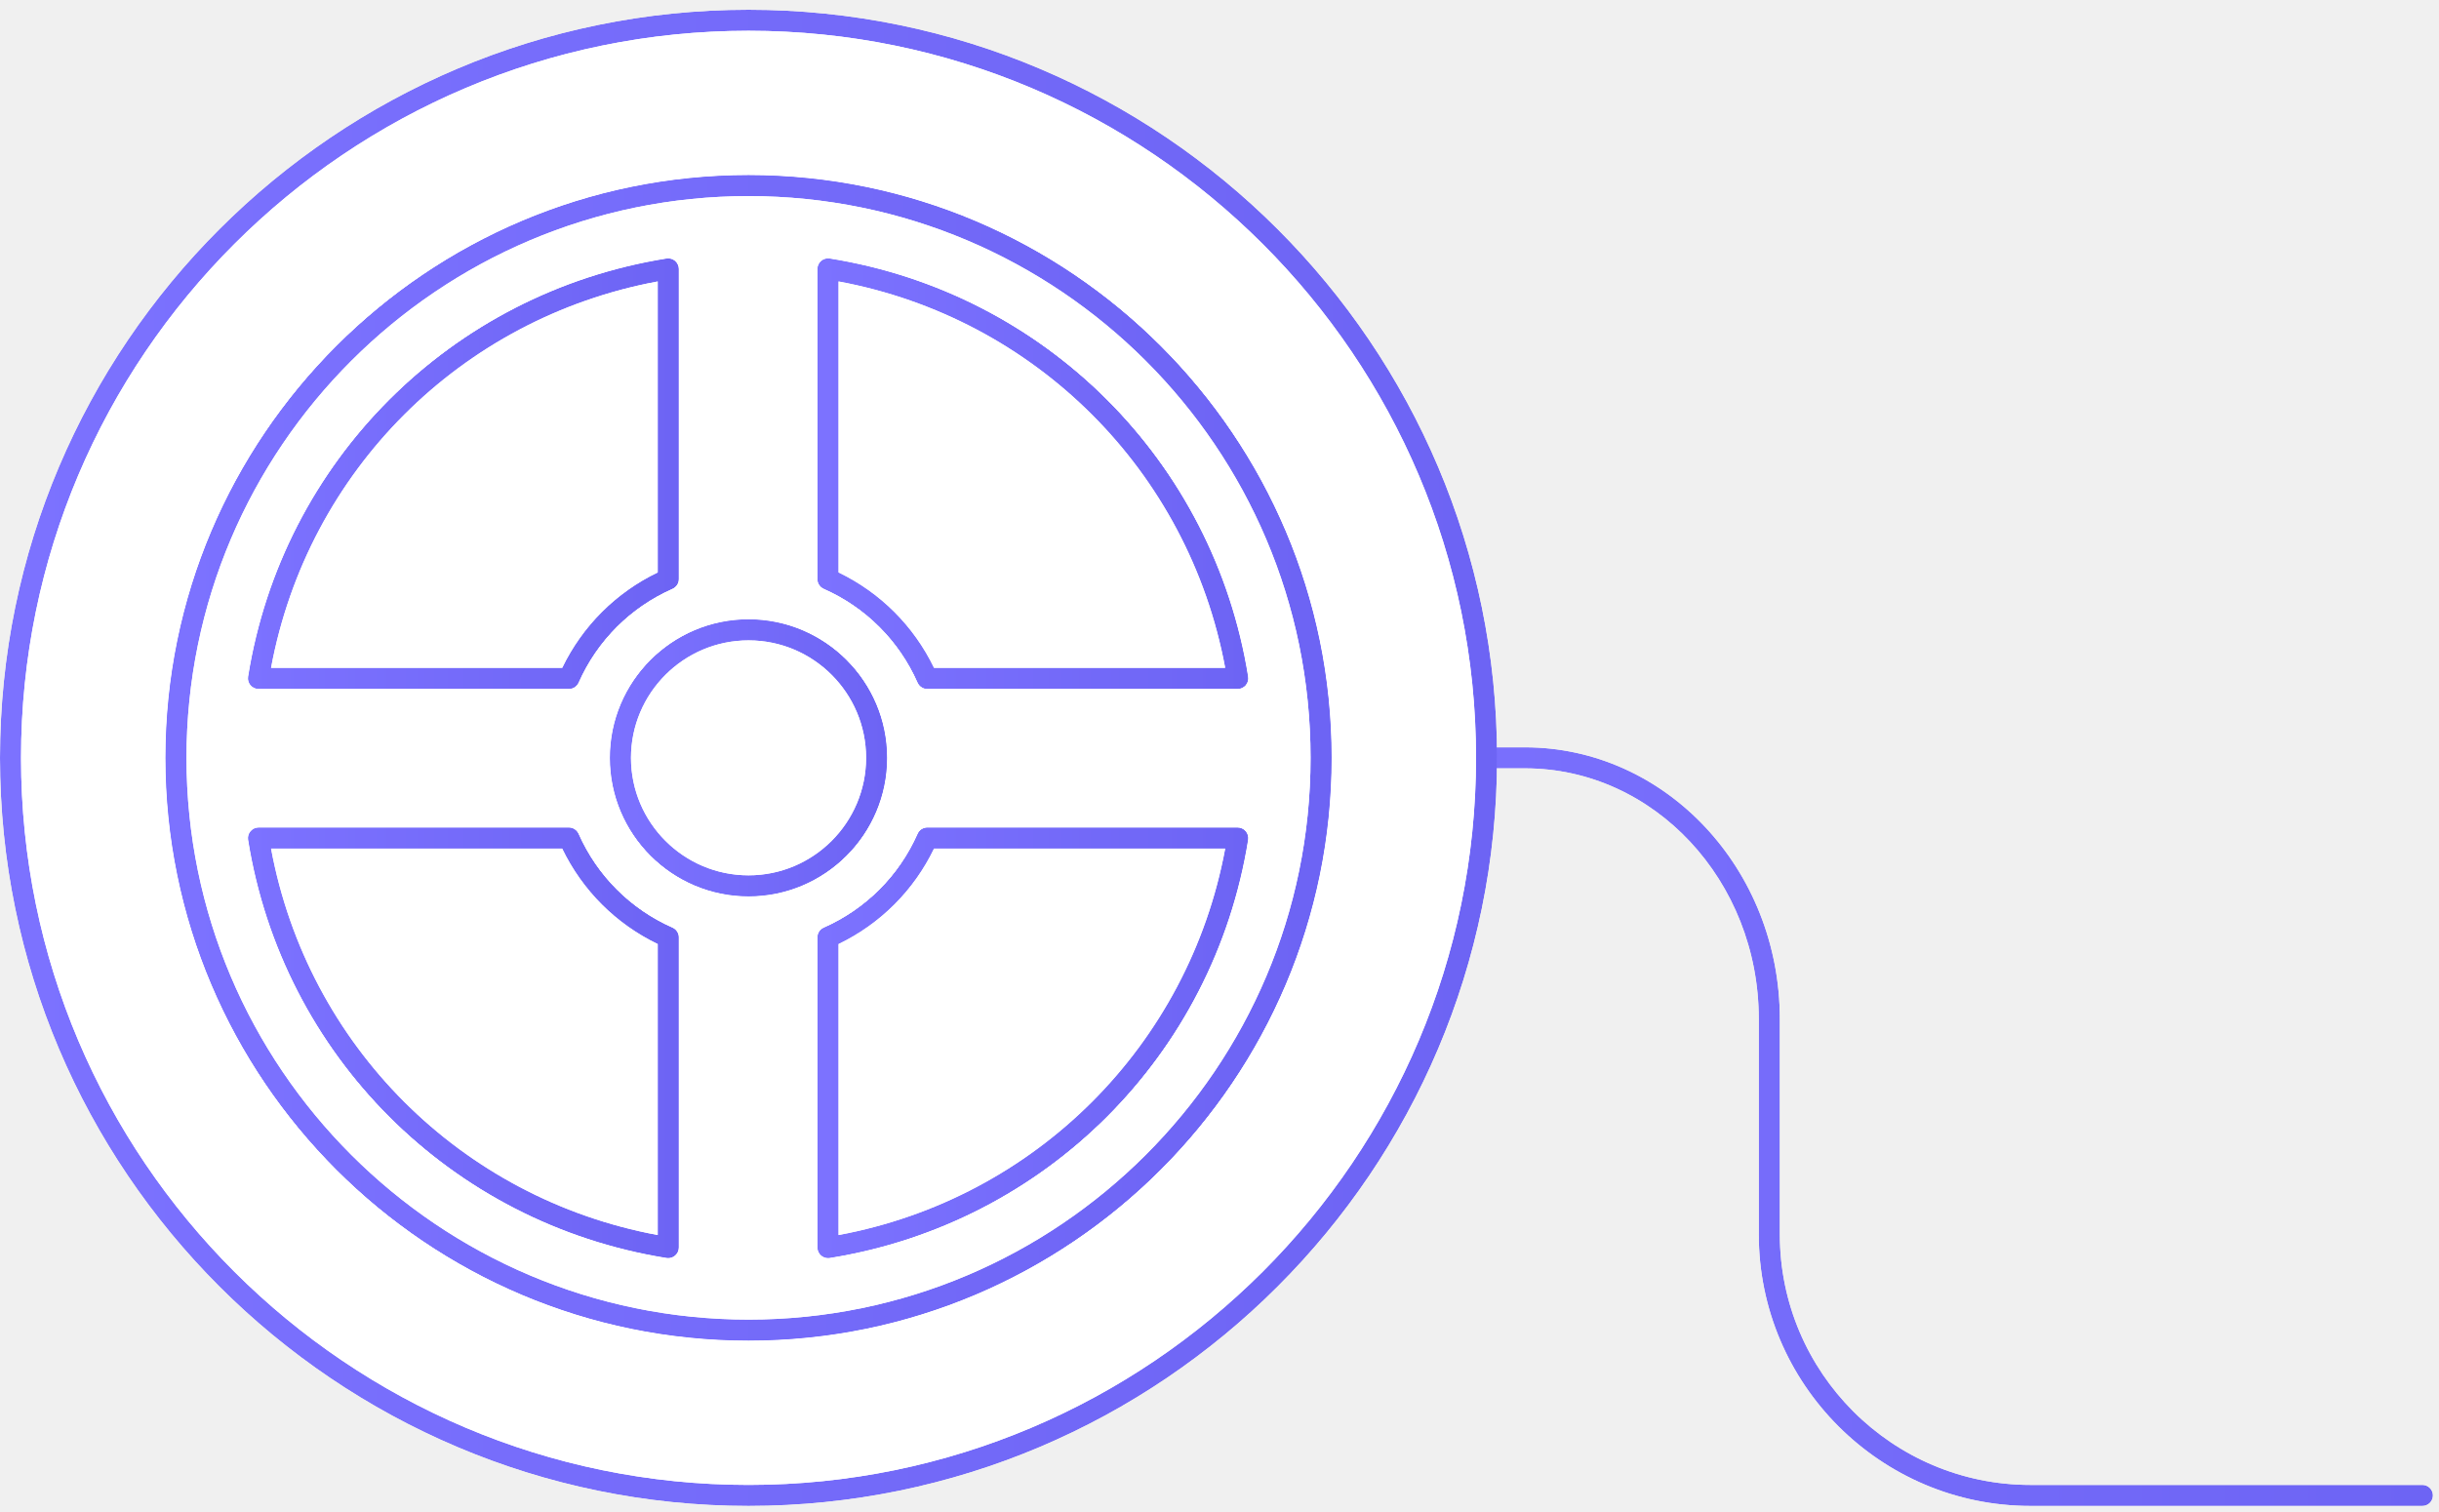
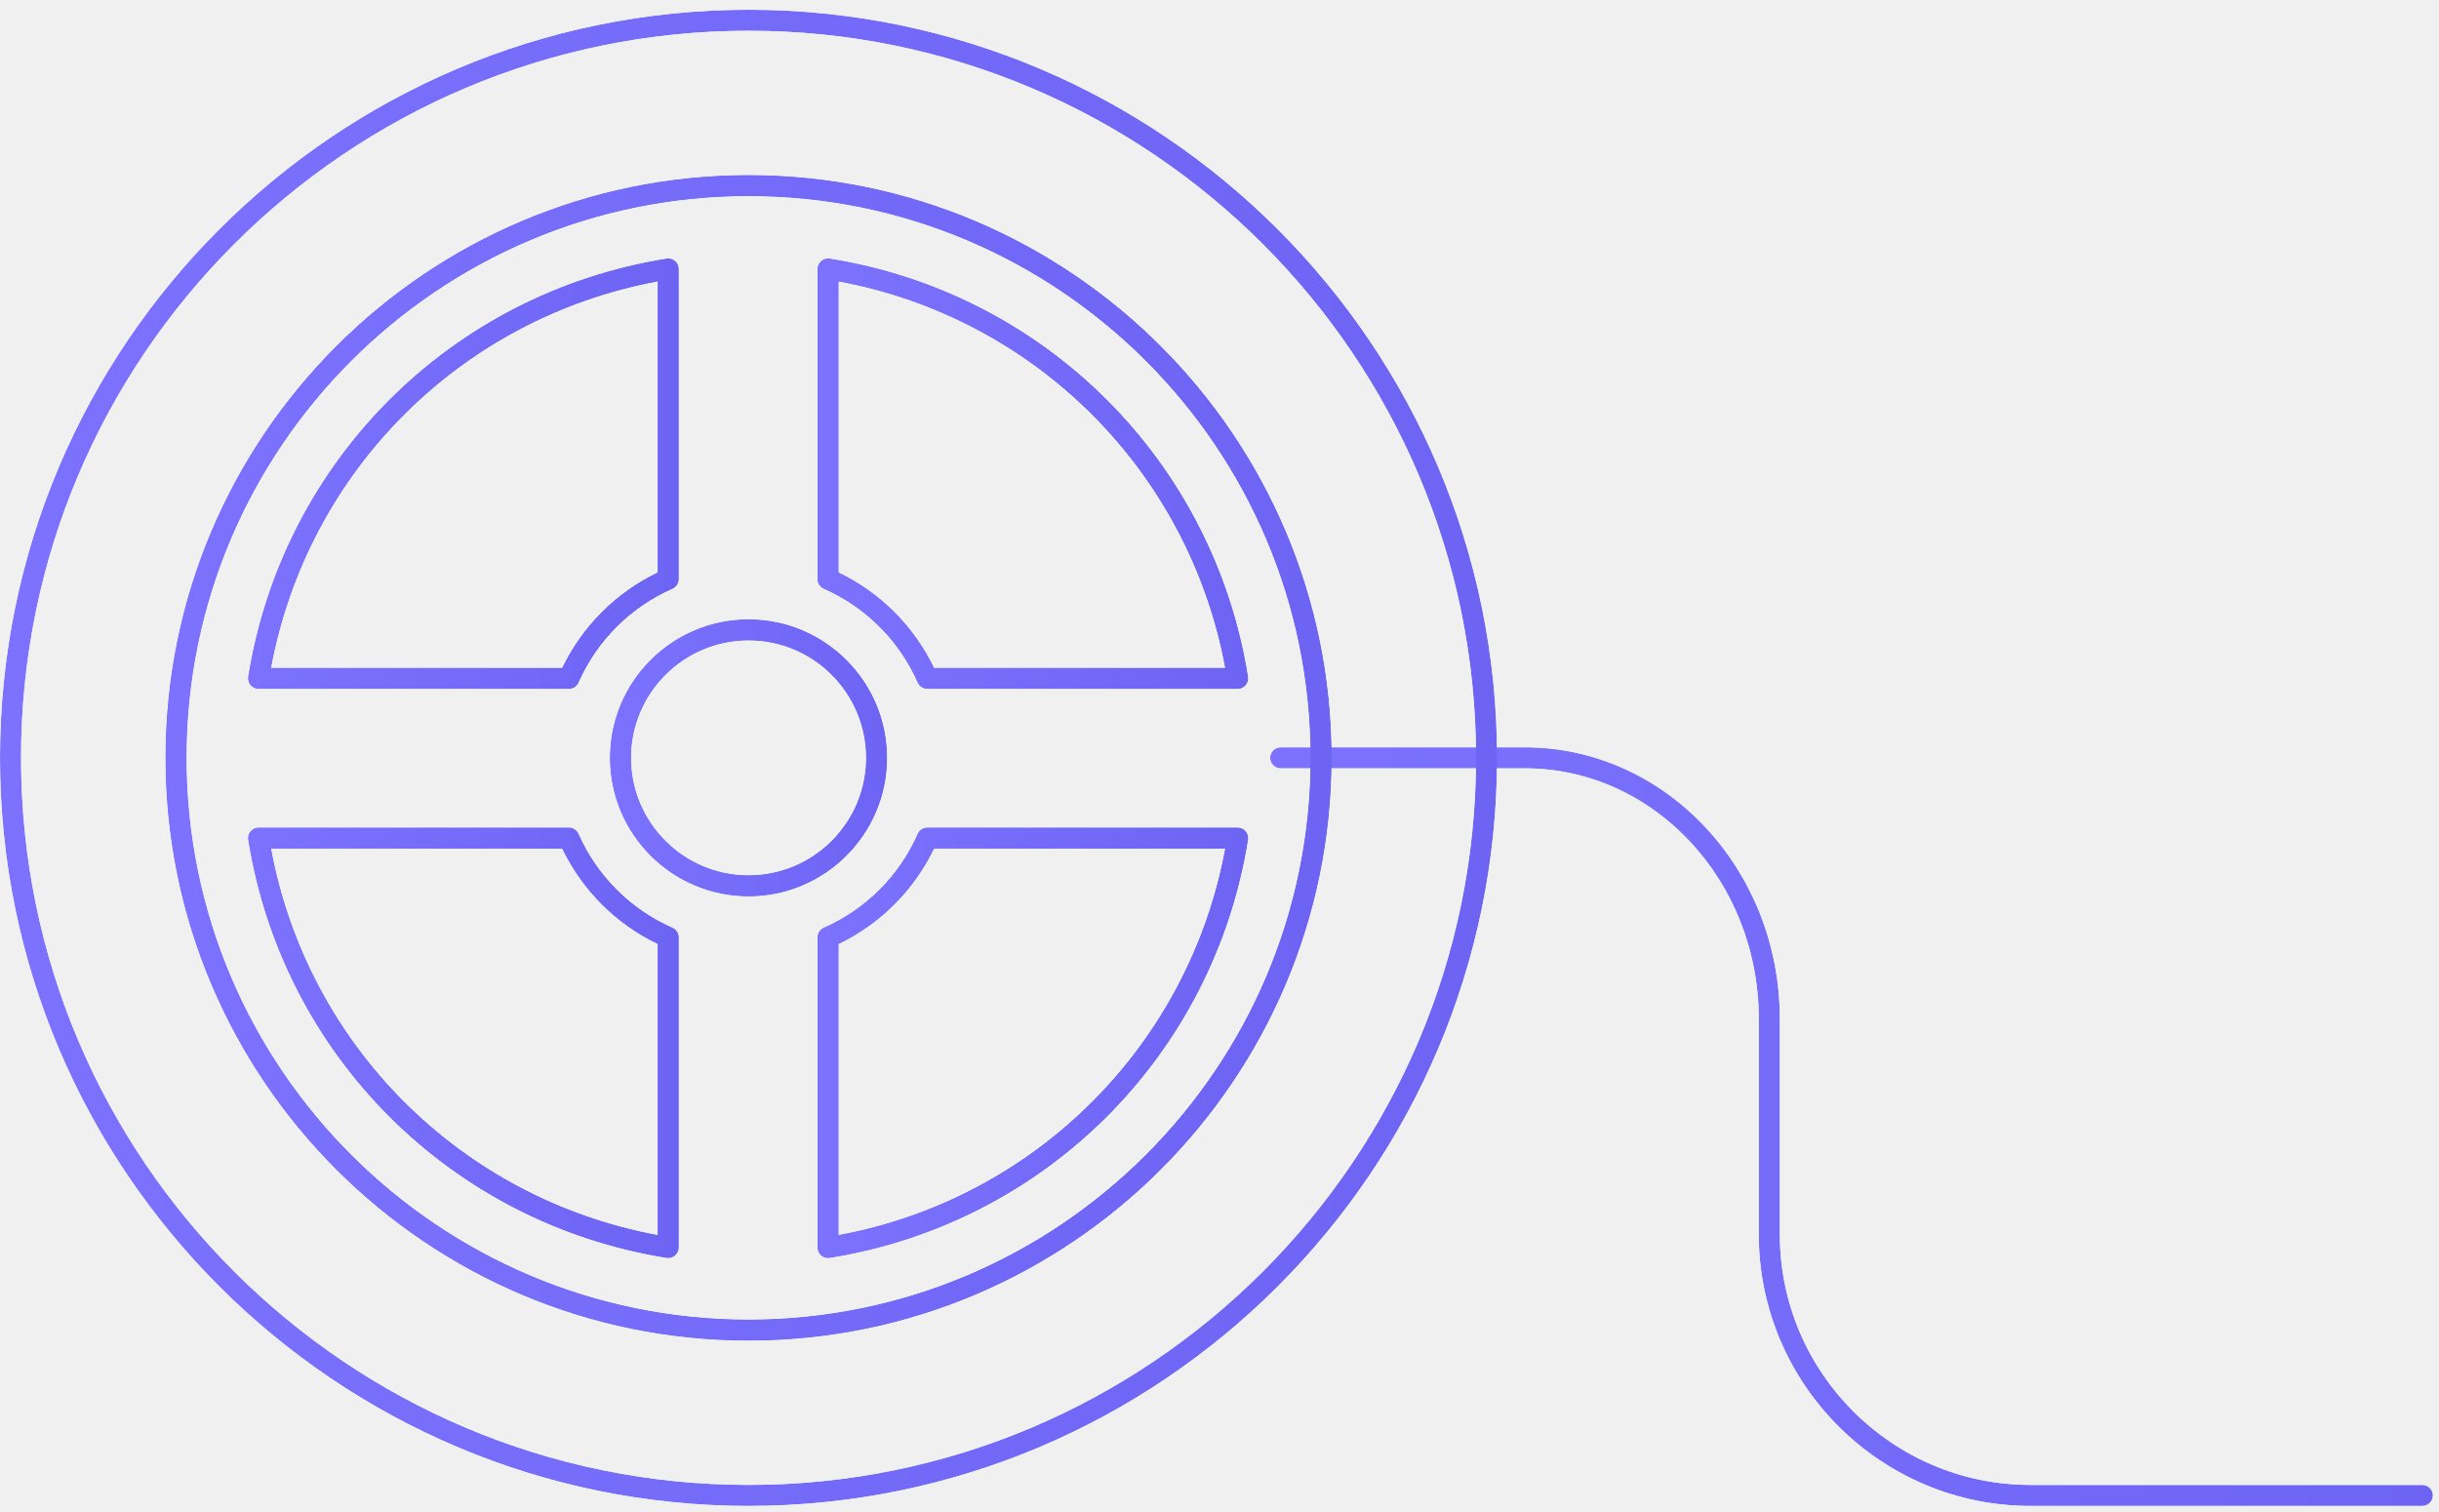
<svg xmlns="http://www.w3.org/2000/svg" xmlns:xlink="http://www.w3.org/1999/xlink" width="142px" height="88px" viewBox="0 0 142 88" version="1.1">
  <defs>
    <path d="M0.72,0.112 C0.381,0.112 0.107,0.385 0.107,0.724 L0.107,0.724 C0.107,1.063 0.381,1.336 0.72,1.336 L0.72,1.336 L14.945,1.336 C22.451,1.336 28.557,7.88 28.557,15.925 L28.557,15.925 L28.557,28.471 C28.557,37.19 35.655,44.284 44.378,44.284 L44.378,44.284 L67.192,44.284 C67.531,44.284 67.805,44.01 67.805,43.672 L67.805,43.672 C67.805,43.333 67.531,43.06 67.192,43.06 L67.192,43.06 L44.378,43.06 C36.33,43.06 29.783,36.515 29.783,28.471 L29.783,28.471 L29.783,15.925 C29.783,7.205 23.126,0.112 14.945,0.112 L14.945,0.112 L0.72,0.112 Z" id="path-1" />
    <linearGradient x1="-0.001%" y1="50%" x2="100%" y2="50%" id="linearGradient-3">
      <stop stop-color="#7C72FF" offset="0%" />
      <stop stop-color="#6D64F4" offset="100%" />
    </linearGradient>
    <path d="M43.581,0.313 C19.55,0.313 0,19.854 0,43.872 L0,43.872 C0,67.891 19.55,87.432 43.581,87.432 L43.581,87.432 C67.61,87.432 87.16,67.891 87.16,43.872 L87.16,43.872 C87.16,19.854 67.61,0.313 43.581,0.313 Z M1.225,43.872 C1.225,20.528 20.226,1.537 43.581,1.537 L43.581,1.537 C66.935,1.537 85.935,20.528 85.935,43.872 L85.935,43.872 C85.935,67.217 66.935,86.208 43.581,86.208 L43.581,86.208 C20.226,86.208 1.225,67.217 1.225,43.872 L1.225,43.872 Z M9.633,43.872 C9.633,62.583 24.862,77.806 43.581,77.806 L43.581,77.806 C62.298,77.806 77.526,62.583 77.526,43.872 L77.526,43.872 C77.526,25.162 62.298,9.94 43.581,9.94 L43.581,9.94 C24.862,9.94 9.633,25.162 9.633,43.872 L9.633,43.872 Z M10.858,43.872 C10.858,25.837 25.537,11.164 43.581,11.164 L43.581,11.164 C61.623,11.164 76.301,25.837 76.301,43.872 L76.301,43.872 C76.301,61.909 61.623,76.582 43.581,76.582 L43.581,76.582 C25.537,76.582 10.858,61.909 10.858,43.872 L10.858,43.872 Z" id="path-4" />
    <linearGradient x1="0%" y1="50%" x2="100%" y2="50%" id="linearGradient-6">
      <stop stop-color="#7C72FF" offset="0%" />
      <stop stop-color="#6D64F4" offset="100%" />
    </linearGradient>
    <path d="M0.545,34.221 C0.545,52.931 15.774,68.154 34.493,68.154 L34.493,68.154 C53.21,68.154 68.438,52.931 68.438,34.221 L68.438,34.221 C68.438,15.511 53.21,0.288 34.493,0.288 L34.493,0.288 C15.774,0.288 0.545,15.511 0.545,34.221 L0.545,34.221 Z M1.77,34.221 C1.77,16.185 16.449,1.512 34.493,1.512 L34.493,1.512 C52.535,1.512 67.213,16.185 67.213,34.221 L67.213,34.221 C67.213,52.257 52.535,66.93 34.493,66.93 L34.493,66.93 C16.449,66.93 1.77,52.257 1.77,34.221 L1.77,34.221 Z M38.725,5.29 C38.588,5.407 38.509,5.577 38.509,5.756 L38.509,5.756 L38.509,23.815 C38.509,24.058 38.653,24.277 38.874,24.375 L38.874,24.375 C41.32,25.455 43.262,27.396 44.341,29.841 L44.341,29.841 C44.438,30.061 44.658,30.205 44.901,30.205 L44.901,30.205 L62.969,30.205 C63.149,30.205 63.319,30.126 63.436,29.99 L63.436,29.99 C63.551,29.854 63.602,29.673 63.575,29.496 L63.575,29.496 C61.566,16.942 51.778,7.159 39.218,5.151 L39.218,5.151 C39.187,5.147 39.157,5.144 39.126,5.144 L39.126,5.144 C38.98,5.144 38.838,5.195 38.725,5.29 L38.725,5.29 Z M39.734,23.424 L39.734,6.483 C51.194,8.612 60.113,17.527 62.242,28.981 L62.242,28.981 L45.293,28.981 C44.12,26.549 42.168,24.597 39.734,23.424 L39.734,23.424 Z M29.719,5.151 C17.159,7.159 7.37,16.942 5.362,29.496 L5.362,29.496 C5.335,29.673 5.385,29.854 5.501,29.99 L5.501,29.99 C5.618,30.126 5.787,30.205 5.967,30.205 L5.967,30.205 L24.034,30.205 C24.277,30.205 24.496,30.061 24.594,29.841 L24.594,29.841 C25.676,27.395 27.619,25.454 30.063,24.375 L30.063,24.375 C30.285,24.277 30.428,24.058 30.428,23.815 L30.428,23.815 L30.428,5.756 C30.428,5.577 30.349,5.407 30.213,5.29 L30.213,5.29 C30.1,5.195 29.957,5.144 29.811,5.144 L29.811,5.144 C29.781,5.144 29.75,5.147 29.719,5.151 L29.719,5.151 Z M29.204,6.483 L29.204,23.424 C26.77,24.595 24.818,26.548 23.643,28.981 L23.643,28.981 L6.694,28.981 C8.823,17.526 17.744,8.612 29.204,6.483 L29.204,6.483 Z M26.424,34.221 C26.424,38.668 30.043,42.285 34.493,42.285 L34.493,42.285 C38.942,42.285 42.56,38.668 42.56,34.221 L42.56,34.221 C42.56,29.775 38.942,26.157 34.493,26.157 L34.493,26.157 C30.043,26.157 26.424,29.775 26.424,34.221 L26.424,34.221 Z M27.649,34.221 C27.649,30.45 30.719,27.382 34.493,27.382 L34.493,27.382 C38.267,27.382 41.336,30.45 41.336,34.221 L41.336,34.221 C41.336,37.993 38.267,41.061 34.493,41.061 L34.493,41.061 C30.719,41.061 27.649,37.993 27.649,34.221 L27.649,34.221 Z M44.901,38.282 C44.658,38.282 44.438,38.426 44.341,38.647 L44.341,38.647 C43.262,41.092 41.32,43.033 38.874,44.112 L38.874,44.112 C38.653,44.211 38.509,44.43 38.509,44.672 L38.509,44.672 L38.509,62.732 C38.509,62.912 38.588,63.082 38.725,63.199 L38.725,63.199 C38.835,63.293 38.977,63.345 39.122,63.345 L39.122,63.345 C39.154,63.345 39.186,63.342 39.218,63.338 L39.218,63.338 C51.778,61.329 61.566,51.544 63.575,38.991 L63.575,38.991 C63.602,38.814 63.551,38.634 63.436,38.498 L63.436,38.498 C63.319,38.362 63.149,38.282 62.969,38.282 L62.969,38.282 L44.901,38.282 Z M39.734,45.063 C42.168,43.89 44.12,41.939 45.293,39.506 L45.293,39.506 L62.242,39.506 C60.114,50.961 51.194,59.876 39.734,62.006 L39.734,62.006 L39.734,45.063 Z M5.967,38.282 C5.787,38.282 5.618,38.362 5.501,38.498 L5.501,38.498 C5.385,38.634 5.335,38.814 5.362,38.991 L5.362,38.991 C7.37,51.544 17.158,61.329 29.719,63.338 L29.719,63.338 C29.751,63.342 29.784,63.345 29.816,63.345 L29.816,63.345 C29.96,63.345 30.102,63.293 30.213,63.199 L30.213,63.199 C30.349,63.082 30.428,62.912 30.428,62.732 L30.428,62.732 L30.428,44.672 C30.428,44.43 30.285,44.211 30.063,44.112 L30.063,44.112 C27.619,43.034 25.676,41.093 24.594,38.647 L24.594,38.647 C24.496,38.426 24.277,38.282 24.034,38.282 L24.034,38.282 L5.967,38.282 Z M6.694,39.506 L23.643,39.506 C24.818,41.94 26.77,43.892 29.204,45.063 L29.204,45.063 L29.204,62.006 C17.744,59.876 8.823,50.961 6.694,39.506 L6.694,39.506 Z" id="path-7" />
    <linearGradient x1="-0.001%" y1="50%" x2="99.999%" y2="50%" id="linearGradient-9">
      <stop stop-color="#7C72FF" offset="0%" />
      <stop stop-color="#6D64F4" offset="100%" />
    </linearGradient>
    <path d="M0.296,8.105 C0.296,12.552 3.915,16.169 8.365,16.169 L8.365,16.169 C12.814,16.169 16.432,12.552 16.432,8.105 L16.432,8.105 C16.432,3.659 12.814,0.041 8.365,0.041 L8.365,0.041 C3.915,0.041 0.296,3.659 0.296,8.105 M1.521,8.105 C1.521,4.334 4.591,1.265 8.365,1.265 L8.365,1.265 C12.139,1.265 15.208,4.334 15.208,8.105 L15.208,8.105 C15.208,11.877 12.139,14.945 8.365,14.945 L8.365,14.945 C4.591,14.945 1.521,11.877 1.521,8.105" id="path-10" />
    <linearGradient x1="-1.37280439e-05%" y1="49.999%" x2="100%" y2="49.999%" id="linearGradient-12">
      <stop stop-color="#7C72FF" offset="0%" />
      <stop stop-color="#6D64F4" offset="100%" />
    </linearGradient>
    <path d="M0.669,0.18 C0.532,0.297 0.453,0.467 0.453,0.647 L0.453,0.647 L0.453,18.705 C0.453,18.948 0.597,19.167 0.818,19.265 L0.818,19.265 C3.264,20.345 5.206,22.286 6.285,24.731 L6.285,24.731 C6.382,24.952 6.602,25.095 6.845,25.095 L6.845,25.095 L24.913,25.095 C25.093,25.095 25.263,25.016 25.38,24.88 L25.38,24.88 C25.495,24.744 25.546,24.563 25.519,24.387 L25.519,24.387 C23.51,11.832 13.722,2.049 1.162,0.041 L1.162,0.041 C1.131,0.037 1.101,0.035 1.07,0.035 L1.07,0.035 C0.924,0.035 0.782,0.085 0.669,0.18 M1.678,18.315 L1.678,1.373 C13.138,3.502 22.057,12.418 24.186,23.871 L24.186,23.871 L7.237,23.871 C6.064,21.44 4.112,19.487 1.678,18.315" id="path-13" />
    <linearGradient x1="-0%" y1="50%" x2="99.999%" y2="50%" id="linearGradient-15">
      <stop stop-color="#7C72FF" offset="0%" />
      <stop stop-color="#6D64F4" offset="100%" />
    </linearGradient>
    <path d="M24.607,0.041 C12.047,2.049 2.258,11.832 0.25,24.387 L0.25,24.387 C0.223,24.563 0.273,24.744 0.389,24.88 L0.389,24.88 C0.506,25.016 0.675,25.095 0.855,25.095 L0.855,25.095 L18.922,25.095 C19.165,25.095 19.384,24.952 19.482,24.731 L19.482,24.731 C20.564,22.285 22.507,20.344 24.951,19.265 L24.951,19.265 C25.173,19.167 25.316,18.948 25.316,18.705 L25.316,18.705 L25.316,0.647 C25.316,0.467 25.237,0.297 25.101,0.18 L25.101,0.18 C24.988,0.085 24.845,0.035 24.699,0.035 L24.699,0.035 C24.669,0.035 24.638,0.037 24.607,0.041 M24.092,1.373 L24.092,18.315 C21.658,19.485 19.706,21.439 18.531,23.871 L18.531,23.871 L1.582,23.871 C3.711,12.417 12.632,3.502 24.092,1.373" id="path-16" />
    <linearGradient x1="-0%" y1="50%" x2="100%" y2="50%" id="linearGradient-18">
      <stop stop-color="#7C72FF" offset="0%" />
      <stop stop-color="#6D64F4" offset="100%" />
    </linearGradient>
    <path d="M0.855,0.244 C0.675,0.244 0.506,0.323 0.389,0.459 L0.389,0.459 C0.273,0.596 0.223,0.776 0.25,0.952 L0.25,0.952 C2.258,13.505 12.046,23.29 24.607,25.299 L24.607,25.299 C24.639,25.304 24.672,25.306 24.704,25.306 L24.704,25.306 C24.848,25.306 24.99,25.254 25.101,25.161 L25.101,25.161 C25.237,25.044 25.316,24.873 25.316,24.693 L25.316,24.693 L25.316,6.633 C25.316,6.391 25.173,6.172 24.951,6.074 L24.951,6.074 C22.507,4.995 20.564,3.054 19.482,0.608 L19.482,0.608 C19.384,0.388 19.165,0.244 18.922,0.244 L18.922,0.244 L0.855,0.244 Z M1.582,1.468 L18.531,1.468 C19.706,3.901 21.658,5.853 24.092,7.025 L24.092,7.025 L24.092,23.967 C12.632,21.838 3.711,12.922 1.582,1.468 L1.582,1.468 Z" id="path-19" />
    <linearGradient x1="-0%" y1="50%" x2="100%" y2="50%" id="linearGradient-21">
      <stop stop-color="#7C72FF" offset="0%" />
      <stop stop-color="#6D64F4" offset="100%" />
    </linearGradient>
    <path d="M6.845,0.244 C6.602,0.244 6.382,0.388 6.285,0.608 L6.285,0.608 C5.206,3.053 3.264,4.994 0.818,6.074 L0.818,6.074 C0.597,6.172 0.453,6.391 0.453,6.633 L0.453,6.633 L0.453,24.693 C0.453,24.873 0.532,25.044 0.669,25.161 L0.669,25.161 C0.779,25.254 0.921,25.306 1.066,25.306 L1.066,25.306 C1.098,25.306 1.13,25.304 1.162,25.299 L1.162,25.299 C13.722,23.29 23.51,13.505 25.519,0.952 L25.519,0.952 C25.546,0.776 25.495,0.596 25.38,0.459 L25.38,0.459 C25.263,0.323 25.093,0.244 24.913,0.244 L24.913,0.244 L6.845,0.244 Z M1.678,7.025 C4.112,5.852 6.064,3.9 7.237,1.468 L7.237,1.468 L24.186,1.468 C22.058,12.922 13.138,21.838 1.678,23.967 L1.678,23.967 L1.678,7.025 Z" id="path-22" />
    <linearGradient x1="-0%" y1="50%" x2="99.999%" y2="50%" id="linearGradient-24">
      <stop stop-color="#7C72FF" offset="0%" />
      <stop stop-color="#6D64F4" offset="100%" />
    </linearGradient>
  </defs>
  <g id="GIFOS" stroke="none" stroke-width="1" fill="none" fill-rule="evenodd">
    <g id="00-UI-Kit" transform="translate(-629, -2335)">
      <g id="pelicula" transform="translate(629, 2335)">
        <g id="Group-39">
          <g id="Group-3" transform="translate(73.84, 43.4033)">
            <mask id="mask-2" fill="white">
              <use xlink:href="#path-1" />
            </mask>
            <g id="Clip-2" />
            <path d="M0.72,0.112 C0.381,0.112 0.107,0.385 0.107,0.724 L0.107,0.724 C0.107,1.063 0.381,1.336 0.72,1.336 L0.72,1.336 L14.945,1.336 C22.451,1.336 28.557,7.88 28.557,15.925 L28.557,15.925 L28.557,28.471 C28.557,37.19 35.655,44.284 44.378,44.284 L44.378,44.284 L67.192,44.284 C67.531,44.284 67.805,44.01 67.805,43.672 L67.805,43.672 C67.805,43.333 67.531,43.06 67.192,43.06 L67.192,43.06 L44.378,43.06 C36.33,43.06 29.783,36.515 29.783,28.471 L29.783,28.471 L29.783,15.925 C29.783,7.205 23.126,0.112 14.945,0.112 L14.945,0.112 L0.72,0.112 Z" id="Fill-1" fill="url(#linearGradient-3)" mask="url(#mask-2)" />
          </g>
-           <path d="M43.581,77.448 C25.169,77.448 10.246,62.53 10.246,44.128 C10.246,25.725 25.169,10.807 43.581,10.807 C61.991,10.807 76.913,25.725 76.913,44.128 C76.913,62.53 61.991,77.448 43.581,77.448 M43.581,1.18 C19.848,1.18 0.613,20.407 0.613,44.128 C0.613,67.847 19.848,87.075 43.581,87.075 C67.311,87.075 86.548,67.847 86.548,44.128 C86.548,20.407 67.311,1.18 43.581,1.18" id="Fill-4" fill="#FFFFFF" />
+           <path d="M43.581,77.448 C25.169,77.448 10.246,62.53 10.246,44.128 C10.246,25.725 25.169,10.807 43.581,10.807 C61.991,10.807 76.913,25.725 76.913,44.128 C76.913,62.53 61.991,77.448 43.581,77.448 M43.581,1.18 C19.848,1.18 0.613,20.407 0.613,44.128 C0.613,67.847 19.848,87.075 43.581,87.075 C67.311,87.075 86.548,67.847 86.548,44.128 C86.548,20.407 67.311,1.18 43.581,1.18" id="Fill-4" fill="transparent" />
          <g id="Group-8" transform="translate(0, 0.254916)">
            <mask id="mask-5" fill="white">
              <use xlink:href="#path-4" />
            </mask>
            <g id="Clip-7" />
            <path d="M43.581,0.313 C19.55,0.313 0,19.854 0,43.872 L0,43.872 C0,67.891 19.55,87.432 43.581,87.432 L43.581,87.432 C67.61,87.432 87.16,67.891 87.16,43.872 L87.16,43.872 C87.16,19.854 67.61,0.313 43.581,0.313 Z M1.225,43.872 C1.225,20.528 20.226,1.537 43.581,1.537 L43.581,1.537 C66.935,1.537 85.935,20.528 85.935,43.872 L85.935,43.872 C85.935,67.217 66.935,86.208 43.581,86.208 L43.581,86.208 C20.226,86.208 1.225,67.217 1.225,43.872 L1.225,43.872 Z M9.633,43.872 C9.633,62.583 24.862,77.806 43.581,77.806 L43.581,77.806 C62.298,77.806 77.526,62.583 77.526,43.872 L77.526,43.872 C77.526,25.162 62.298,9.94 43.581,9.94 L43.581,9.94 C24.862,9.94 9.633,25.162 9.633,43.872 L9.633,43.872 Z M10.858,43.872 C10.858,25.837 25.537,11.164 43.581,11.164 L43.581,11.164 C61.623,11.164 76.301,25.837 76.301,43.872 L76.301,43.872 C76.301,61.909 61.623,76.582 43.581,76.582 L43.581,76.582 C25.537,76.582 10.858,61.909 10.858,43.872 L10.858,43.872 Z" id="Fill-6" fill="url(#linearGradient-6)" mask="url(#mask-5)" />
          </g>
-           <path d="M48.21,72.639 L48.21,54.579 C50.785,53.442 52.853,51.375 53.989,48.801 L72.057,48.801 C70.104,61.015 60.428,70.686 48.21,72.639 L48.21,72.639 Z M36.124,44.127 C36.124,40.01 39.464,36.676 43.581,36.676 C47.697,36.676 51.036,40.01 51.036,44.127 C51.036,48.244 47.697,51.579 43.581,51.579 C39.464,51.579 36.124,48.244 36.124,44.127 L36.124,44.127 Z M38.904,72.639 C26.684,70.686 17.008,61.015 15.055,48.801 L33.122,48.801 C34.261,51.375 36.328,53.442 38.904,54.579 L38.904,72.639 Z M38.904,15.663 L38.904,33.722 C36.328,34.858 34.261,36.925 33.122,39.5 L15.055,39.5 C17.008,27.286 26.684,17.615 38.904,15.663 L38.904,15.663 Z M48.21,15.663 C60.428,17.615 70.104,27.286 72.057,39.5 L53.989,39.5 C52.853,36.925 50.785,34.858 48.21,33.722 L48.21,15.663 Z M43.581,10.807 C25.169,10.807 10.246,25.726 10.246,44.127 C10.246,62.529 25.169,77.449 43.581,77.449 C61.991,77.449 76.913,62.529 76.913,44.127 C76.913,25.726 61.991,10.807 43.581,10.807 L43.581,10.807 Z" id="Fill-9" fill="#FFFFFF" />
+           <path d="M48.21,72.639 L48.21,54.579 C50.785,53.442 52.853,51.375 53.989,48.801 L72.057,48.801 C70.104,61.015 60.428,70.686 48.21,72.639 L48.21,72.639 Z M36.124,44.127 C36.124,40.01 39.464,36.676 43.581,36.676 C47.697,36.676 51.036,40.01 51.036,44.127 C51.036,48.244 47.697,51.579 43.581,51.579 C39.464,51.579 36.124,48.244 36.124,44.127 L36.124,44.127 Z M38.904,72.639 C26.684,70.686 17.008,61.015 15.055,48.801 L33.122,48.801 C34.261,51.375 36.328,53.442 38.904,54.579 L38.904,72.639 Z M38.904,15.663 L38.904,33.722 C36.328,34.858 34.261,36.925 33.122,39.5 L15.055,39.5 C17.008,27.286 26.684,17.615 38.904,15.663 L38.904,15.663 Z M48.21,15.663 C60.428,17.615 70.104,27.286 72.057,39.5 L53.989,39.5 C52.853,36.925 50.785,34.858 48.21,33.722 L48.21,15.663 Z M43.581,10.807 C25.169,10.807 10.246,25.726 10.246,44.127 C10.246,62.529 25.169,77.449 43.581,77.449 C61.991,77.449 76.913,62.529 76.913,44.127 C76.913,25.726 61.991,10.807 43.581,10.807 L43.581,10.807 Z" id="Fill-9" fill="transparent" />
          <g id="Group-13" transform="translate(9.088, 9.906529)">
            <mask id="mask-8" fill="white">
              <use xlink:href="#path-7" />
            </mask>
            <g id="Clip-12" />
            <path d="M0.545,34.221 C0.545,52.931 15.774,68.154 34.493,68.154 L34.493,68.154 C53.21,68.154 68.438,52.931 68.438,34.221 L68.438,34.221 C68.438,15.511 53.21,0.288 34.493,0.288 L34.493,0.288 C15.774,0.288 0.545,15.511 0.545,34.221 L0.545,34.221 Z M1.77,34.221 C1.77,16.185 16.449,1.512 34.493,1.512 L34.493,1.512 C52.535,1.512 67.213,16.185 67.213,34.221 L67.213,34.221 C67.213,52.257 52.535,66.93 34.493,66.93 L34.493,66.93 C16.449,66.93 1.77,52.257 1.77,34.221 L1.77,34.221 Z M38.725,5.29 C38.588,5.407 38.509,5.577 38.509,5.756 L38.509,5.756 L38.509,23.815 C38.509,24.058 38.653,24.277 38.874,24.375 L38.874,24.375 C41.32,25.455 43.262,27.396 44.341,29.841 L44.341,29.841 C44.438,30.061 44.658,30.205 44.901,30.205 L44.901,30.205 L62.969,30.205 C63.149,30.205 63.319,30.126 63.436,29.99 L63.436,29.99 C63.551,29.854 63.602,29.673 63.575,29.496 L63.575,29.496 C61.566,16.942 51.778,7.159 39.218,5.151 L39.218,5.151 C39.187,5.147 39.157,5.144 39.126,5.144 L39.126,5.144 C38.98,5.144 38.838,5.195 38.725,5.29 L38.725,5.29 Z M39.734,23.424 L39.734,6.483 C51.194,8.612 60.113,17.527 62.242,28.981 L62.242,28.981 L45.293,28.981 C44.12,26.549 42.168,24.597 39.734,23.424 L39.734,23.424 Z M29.719,5.151 C17.159,7.159 7.37,16.942 5.362,29.496 L5.362,29.496 C5.335,29.673 5.385,29.854 5.501,29.99 L5.501,29.99 C5.618,30.126 5.787,30.205 5.967,30.205 L5.967,30.205 L24.034,30.205 C24.277,30.205 24.496,30.061 24.594,29.841 L24.594,29.841 C25.676,27.395 27.619,25.454 30.063,24.375 L30.063,24.375 C30.285,24.277 30.428,24.058 30.428,23.815 L30.428,23.815 L30.428,5.756 C30.428,5.577 30.349,5.407 30.213,5.29 L30.213,5.29 C30.1,5.195 29.957,5.144 29.811,5.144 L29.811,5.144 C29.781,5.144 29.75,5.147 29.719,5.151 L29.719,5.151 Z M29.204,6.483 L29.204,23.424 C26.77,24.595 24.818,26.548 23.643,28.981 L23.643,28.981 L6.694,28.981 C8.823,17.526 17.744,8.612 29.204,6.483 L29.204,6.483 Z M26.424,34.221 C26.424,38.668 30.043,42.285 34.493,42.285 L34.493,42.285 C38.942,42.285 42.56,38.668 42.56,34.221 L42.56,34.221 C42.56,29.775 38.942,26.157 34.493,26.157 L34.493,26.157 C30.043,26.157 26.424,29.775 26.424,34.221 L26.424,34.221 Z M27.649,34.221 C27.649,30.45 30.719,27.382 34.493,27.382 L34.493,27.382 C38.267,27.382 41.336,30.45 41.336,34.221 L41.336,34.221 C41.336,37.993 38.267,41.061 34.493,41.061 L34.493,41.061 C30.719,41.061 27.649,37.993 27.649,34.221 L27.649,34.221 Z M44.901,38.282 C44.658,38.282 44.438,38.426 44.341,38.647 L44.341,38.647 C43.262,41.092 41.32,43.033 38.874,44.112 L38.874,44.112 C38.653,44.211 38.509,44.43 38.509,44.672 L38.509,44.672 L38.509,62.732 C38.509,62.912 38.588,63.082 38.725,63.199 L38.725,63.199 C38.835,63.293 38.977,63.345 39.122,63.345 L39.122,63.345 C39.154,63.345 39.186,63.342 39.218,63.338 L39.218,63.338 C51.778,61.329 61.566,51.544 63.575,38.991 L63.575,38.991 C63.602,38.814 63.551,38.634 63.436,38.498 L63.436,38.498 C63.319,38.362 63.149,38.282 62.969,38.282 L62.969,38.282 L44.901,38.282 Z M39.734,45.063 C42.168,43.89 44.12,41.939 45.293,39.506 L45.293,39.506 L62.242,39.506 C60.114,50.961 51.194,59.876 39.734,62.006 L39.734,62.006 L39.734,45.063 Z M5.967,38.282 C5.787,38.282 5.618,38.362 5.501,38.498 L5.501,38.498 C5.385,38.634 5.335,38.814 5.362,38.991 L5.362,38.991 C7.37,51.544 17.158,61.329 29.719,63.338 L29.719,63.338 C29.751,63.342 29.784,63.345 29.816,63.345 L29.816,63.345 C29.96,63.345 30.102,63.293 30.213,63.199 L30.213,63.199 C30.349,63.082 30.428,62.912 30.428,62.732 L30.428,62.732 L30.428,44.672 C30.428,44.43 30.285,44.211 30.063,44.112 L30.063,44.112 C27.619,43.034 25.676,41.093 24.594,38.647 L24.594,38.647 C24.496,38.426 24.277,38.282 24.034,38.282 L24.034,38.282 L5.967,38.282 Z M6.694,39.506 L23.643,39.506 C24.818,41.94 26.77,43.892 29.204,45.063 L29.204,45.063 L29.204,62.006 C17.744,59.876 8.823,50.961 6.694,39.506 L6.694,39.506 Z" id="Fill-11" fill="url(#linearGradient-9)" mask="url(#mask-8)" />
          </g>
-           <path d="M43.581,36.676 C39.464,36.676 36.125,40.01 36.125,44.127 C36.125,48.244 39.464,51.58 43.581,51.58 C47.696,51.58 51.036,48.244 51.036,44.127 C51.036,40.01 47.696,36.676 43.581,36.676" id="Fill-14" fill="#FFFFFF" />
+           <path d="M43.581,36.676 C39.464,36.676 36.125,40.01 36.125,44.127 C36.125,48.244 39.464,51.58 43.581,51.58 C47.696,51.58 51.036,48.244 51.036,44.127 C51.036,40.01 47.696,36.676 43.581,36.676" id="Fill-14" fill="transparent" />
          <g id="Group-18" transform="translate(35.216, 36.02266)">
            <mask id="mask-11" fill="white">
              <use xlink:href="#path-10" />
            </mask>
            <g id="Clip-17" />
            <path d="M0.296,8.105 C0.296,12.552 3.915,16.169 8.365,16.169 L8.365,16.169 C12.814,16.169 16.432,12.552 16.432,8.105 L16.432,8.105 C16.432,3.659 12.814,0.041 8.365,0.041 L8.365,0.041 C3.915,0.041 0.296,3.659 0.296,8.105 M1.521,8.105 C1.521,4.334 4.591,1.265 8.365,1.265 L8.365,1.265 C12.139,1.265 15.208,4.334 15.208,8.105 L15.208,8.105 C15.208,11.877 12.139,14.945 8.365,14.945 L8.365,14.945 C4.591,14.945 1.521,11.877 1.521,8.105" id="Fill-16" fill="url(#linearGradient-12)" mask="url(#mask-11)" />
          </g>
-           <path d="M48.21,15.663 L48.21,33.722 C50.785,34.859 52.853,36.925 53.989,39.499 L72.057,39.499 C70.104,27.286 60.428,17.615 48.21,15.663" id="Fill-19" fill="#FFFFFF" />
+           <path d="M48.21,15.663 L48.21,33.722 C50.785,34.859 52.853,36.925 53.989,39.499 L72.057,39.499 C70.104,27.286 60.428,17.615 48.21,15.663" id="Fill-19" fill="transparent" />
          <g id="Group-23" transform="translate(47.144, 15.01621)">
            <mask id="mask-14" fill="white">
              <use xlink:href="#path-13" />
            </mask>
            <g id="Clip-22" />
            <path d="M0.669,0.18 C0.532,0.297 0.453,0.467 0.453,0.647 L0.453,0.647 L0.453,18.705 C0.453,18.948 0.597,19.167 0.818,19.265 L0.818,19.265 C3.264,20.345 5.206,22.286 6.285,24.731 L6.285,24.731 C6.382,24.952 6.602,25.095 6.845,25.095 L6.845,25.095 L24.913,25.095 C25.093,25.095 25.263,25.016 25.38,24.88 L25.38,24.88 C25.495,24.744 25.546,24.563 25.519,24.387 L25.519,24.387 C23.51,11.832 13.722,2.049 1.162,0.041 L1.162,0.041 C1.131,0.037 1.101,0.035 1.07,0.035 L1.07,0.035 C0.924,0.035 0.782,0.085 0.669,0.18 M1.678,18.315 L1.678,1.373 C13.138,3.502 22.057,12.418 24.186,23.871 L24.186,23.871 L7.237,23.871 C6.064,21.44 4.112,19.487 1.678,18.315" id="Fill-21" fill="url(#linearGradient-15)" mask="url(#mask-14)" />
          </g>
-           <path d="M38.904,15.663 C26.684,17.615 17.008,27.286 15.055,39.499 L33.122,39.499 C34.261,36.925 36.328,34.859 38.904,33.722 L38.904,15.663 Z" id="Fill-24" fill="#FFFFFF" />
+           <path d="M38.904,15.663 C26.684,17.615 17.008,27.286 15.055,39.499 L33.122,39.499 C34.261,36.925 36.328,34.859 38.904,33.722 L38.904,15.663 Z" id="Fill-24" fill="transparent" />
          <g id="Group-28" transform="translate(14.2, 15.01621)">
            <mask id="mask-17" fill="white">
              <use xlink:href="#path-16" />
            </mask>
            <g id="Clip-27" />
            <path d="M24.607,0.041 C12.047,2.049 2.258,11.832 0.25,24.387 L0.25,24.387 C0.223,24.563 0.273,24.744 0.389,24.88 L0.389,24.88 C0.506,25.016 0.675,25.095 0.855,25.095 L0.855,25.095 L18.922,25.095 C19.165,25.095 19.384,24.952 19.482,24.731 L19.482,24.731 C20.564,22.285 22.507,20.344 24.951,19.265 L24.951,19.265 C25.173,19.167 25.316,18.948 25.316,18.705 L25.316,18.705 L25.316,0.647 C25.316,0.467 25.237,0.297 25.101,0.18 L25.101,0.18 C24.988,0.085 24.845,0.035 24.699,0.035 L24.699,0.035 C24.669,0.035 24.638,0.037 24.607,0.041 M24.092,1.373 L24.092,18.315 C21.658,19.485 19.706,21.439 18.531,23.871 L18.531,23.871 L1.582,23.871 C3.711,12.417 12.632,3.502 24.092,1.373" id="Fill-26" fill="url(#linearGradient-18)" mask="url(#mask-17)" />
          </g>
-           <path d="M33.122,48.801 L15.055,48.801 C17.008,61.016 26.684,70.685 38.904,72.638 L38.904,54.579 C36.328,53.442 34.261,51.375 33.122,48.801" id="Fill-29" fill="#FFFFFF" />
+           <path d="M33.122,48.801 L15.055,48.801 C17.008,61.016 26.684,70.685 38.904,72.638 L38.904,54.579 C36.328,53.442 34.261,51.375 33.122,48.801" id="Fill-29" fill="transparent" />
          <g id="Group-33" transform="translate(14.2, 47.94524)">
            <mask id="mask-20" fill="white">
              <use xlink:href="#path-19" />
            </mask>
            <g id="Clip-32" />
            <path d="M0.855,0.244 C0.675,0.244 0.506,0.323 0.389,0.459 L0.389,0.459 C0.273,0.596 0.223,0.776 0.25,0.952 L0.25,0.952 C2.258,13.505 12.046,23.29 24.607,25.299 L24.607,25.299 C24.639,25.304 24.672,25.306 24.704,25.306 L24.704,25.306 C24.848,25.306 24.99,25.254 25.101,25.161 L25.101,25.161 C25.237,25.044 25.316,24.873 25.316,24.693 L25.316,24.693 L25.316,6.633 C25.316,6.391 25.173,6.172 24.951,6.074 L24.951,6.074 C22.507,4.995 20.564,3.054 19.482,0.608 L19.482,0.608 C19.384,0.388 19.165,0.244 18.922,0.244 L18.922,0.244 L0.855,0.244 Z M1.582,1.468 L18.531,1.468 C19.706,3.901 21.658,5.853 24.092,7.025 L24.092,7.025 L24.092,23.967 C12.632,21.838 3.711,12.922 1.582,1.468 L1.582,1.468 Z" id="Fill-31" fill="url(#linearGradient-21)" mask="url(#mask-20)" />
          </g>
-           <path d="M48.21,72.639 C60.428,70.686 70.104,61.015 72.057,48.801 L53.989,48.801 C52.853,51.375 50.785,53.442 48.21,54.579 L48.21,72.639 Z" id="Fill-34" fill="#FFFFFF" />
+           <path d="M48.21,72.639 C60.428,70.686 70.104,61.015 72.057,48.801 L53.989,48.801 C52.853,51.375 50.785,53.442 48.21,54.579 L48.21,72.639 Z" id="Fill-34" fill="transparent" />
          <g id="Group-38" transform="translate(47.144, 47.94524)">
            <mask id="mask-23" fill="white">
              <use xlink:href="#path-22" />
            </mask>
            <g id="Clip-37" />
            <path d="M6.845,0.244 C6.602,0.244 6.382,0.388 6.285,0.608 L6.285,0.608 C5.206,3.053 3.264,4.994 0.818,6.074 L0.818,6.074 C0.597,6.172 0.453,6.391 0.453,6.633 L0.453,6.633 L0.453,24.693 C0.453,24.873 0.532,25.044 0.669,25.161 L0.669,25.161 C0.779,25.254 0.921,25.306 1.066,25.306 L1.066,25.306 C1.098,25.306 1.13,25.304 1.162,25.299 L1.162,25.299 C13.722,23.29 23.51,13.505 25.519,0.952 L25.519,0.952 C25.546,0.776 25.495,0.596 25.38,0.459 L25.38,0.459 C25.263,0.323 25.093,0.244 24.913,0.244 L24.913,0.244 L6.845,0.244 Z M1.678,7.025 C4.112,5.852 6.064,3.9 7.237,1.468 L7.237,1.468 L24.186,1.468 C22.058,12.922 13.138,21.838 1.678,23.967 L1.678,23.967 L1.678,7.025 Z" id="Fill-36" fill="url(#linearGradient-24)" mask="url(#mask-23)" />
          </g>
        </g>
      </g>
    </g>
  </g>
</svg>
